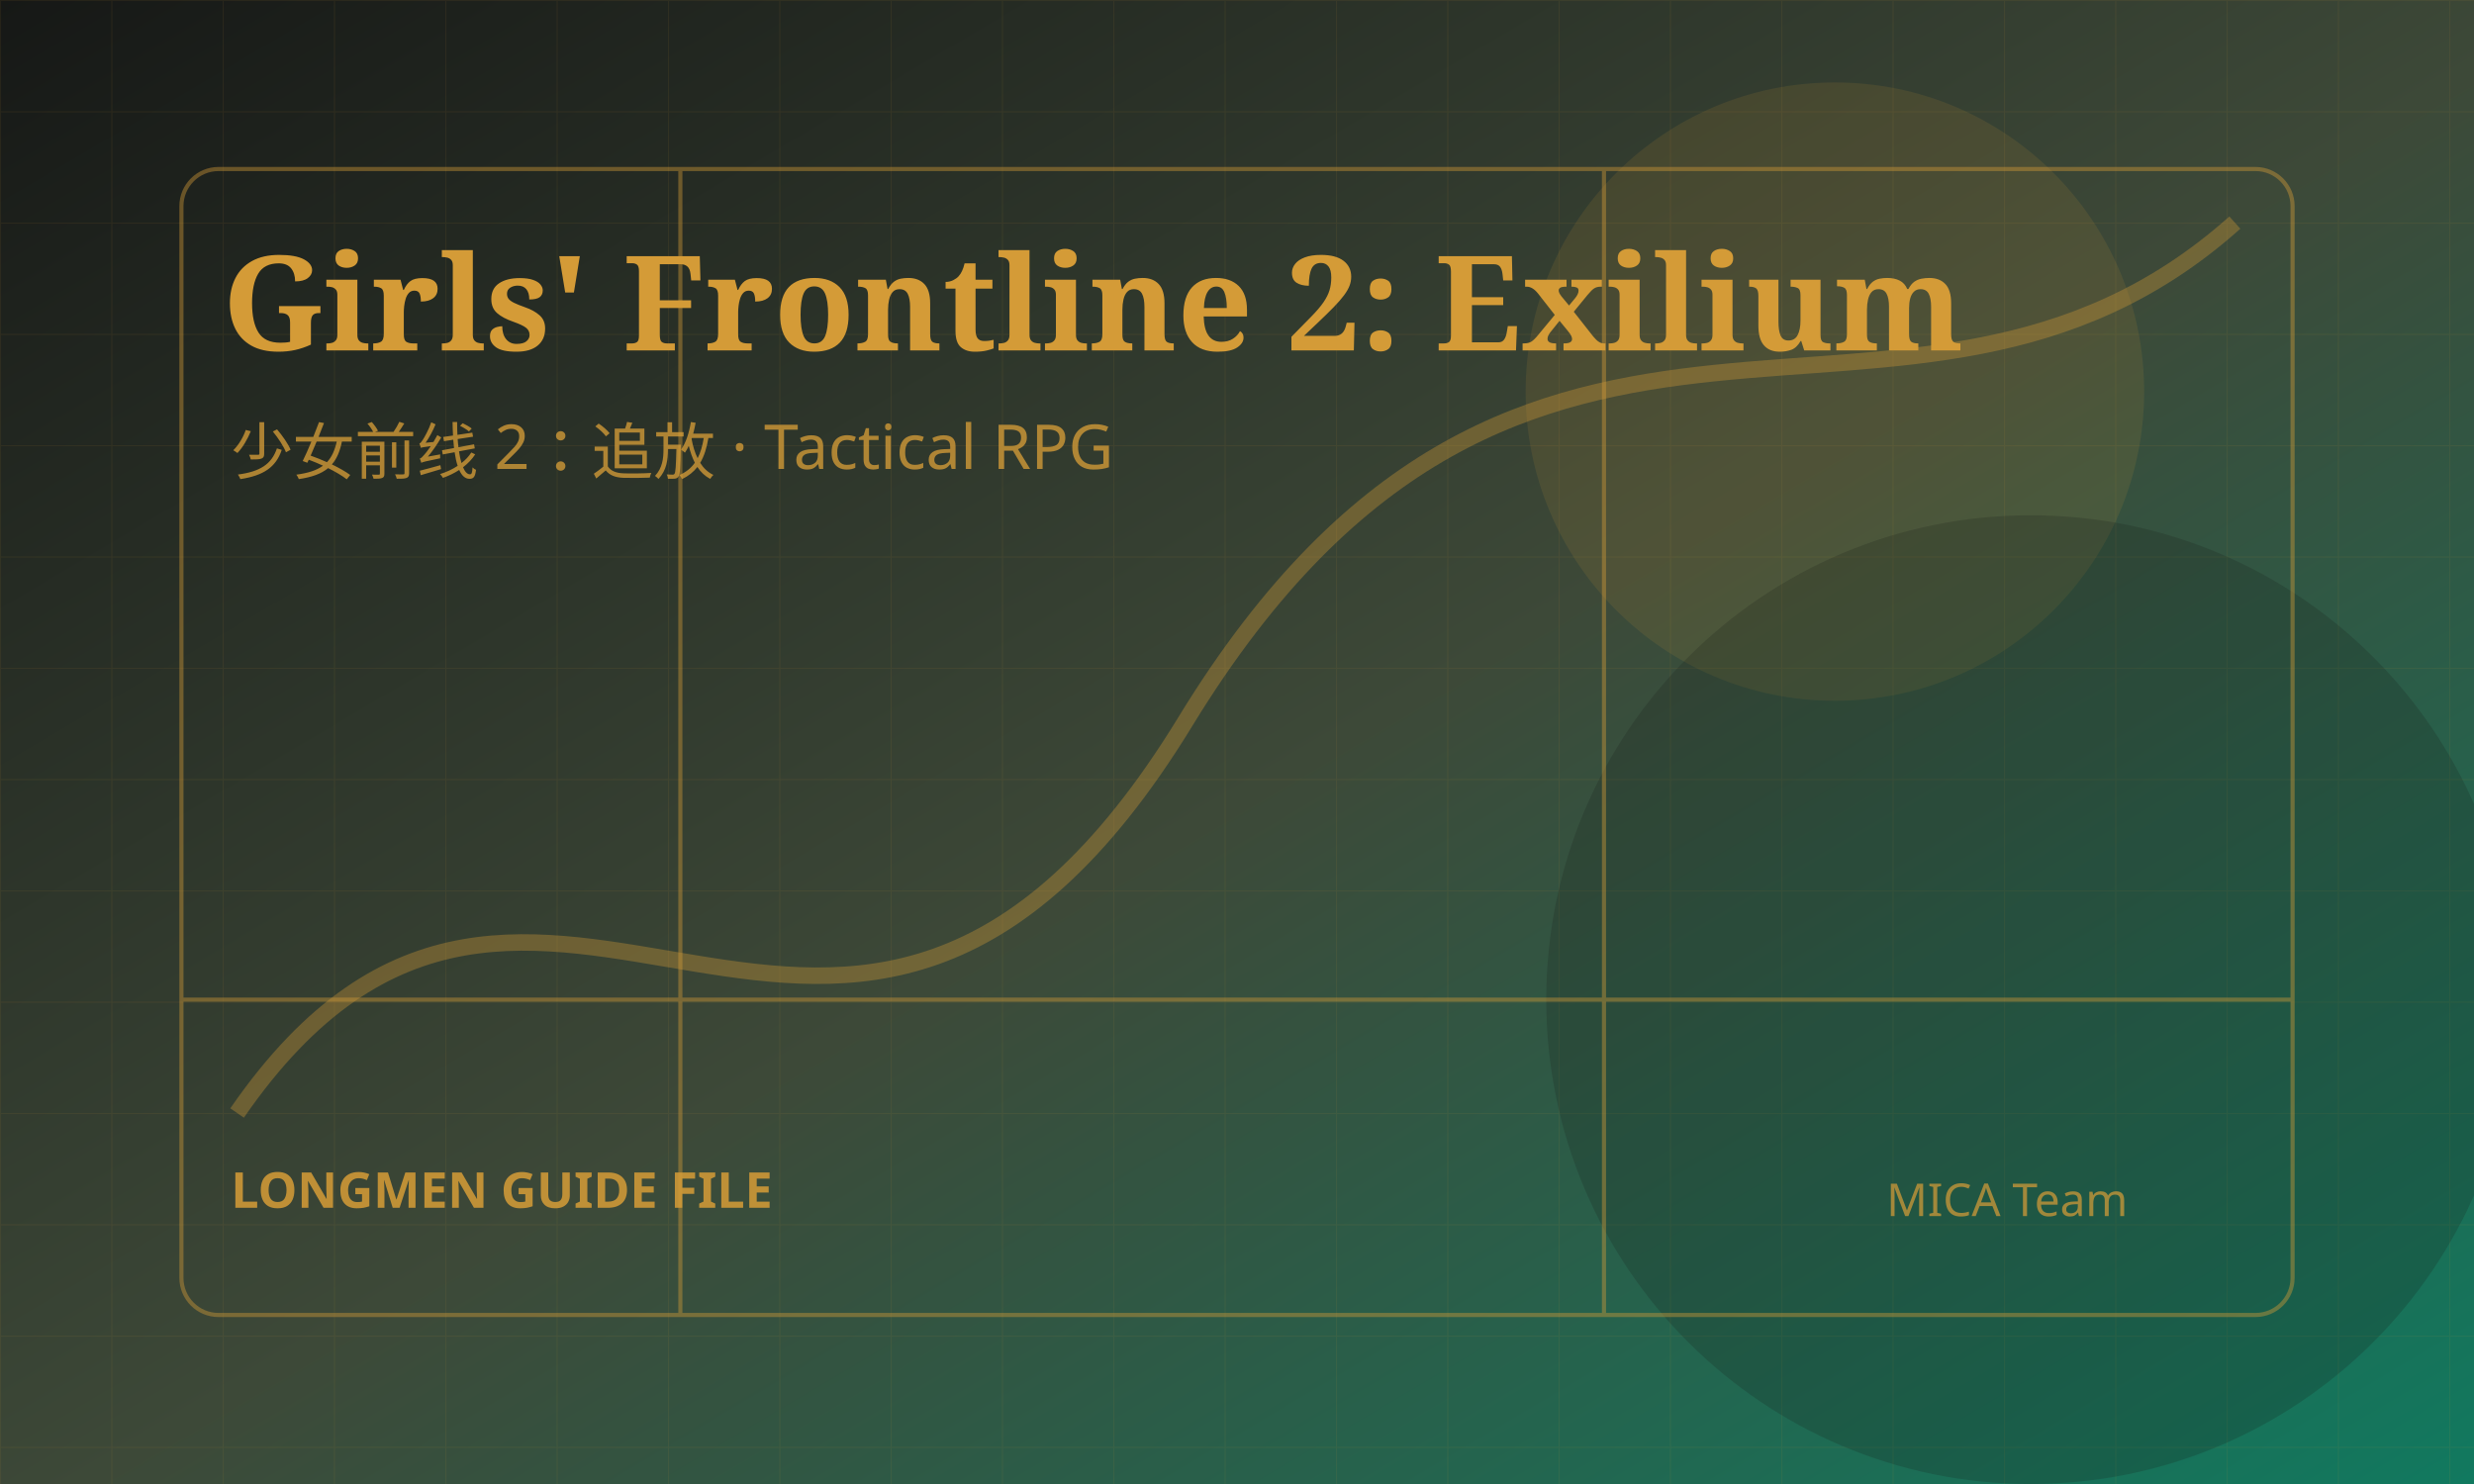
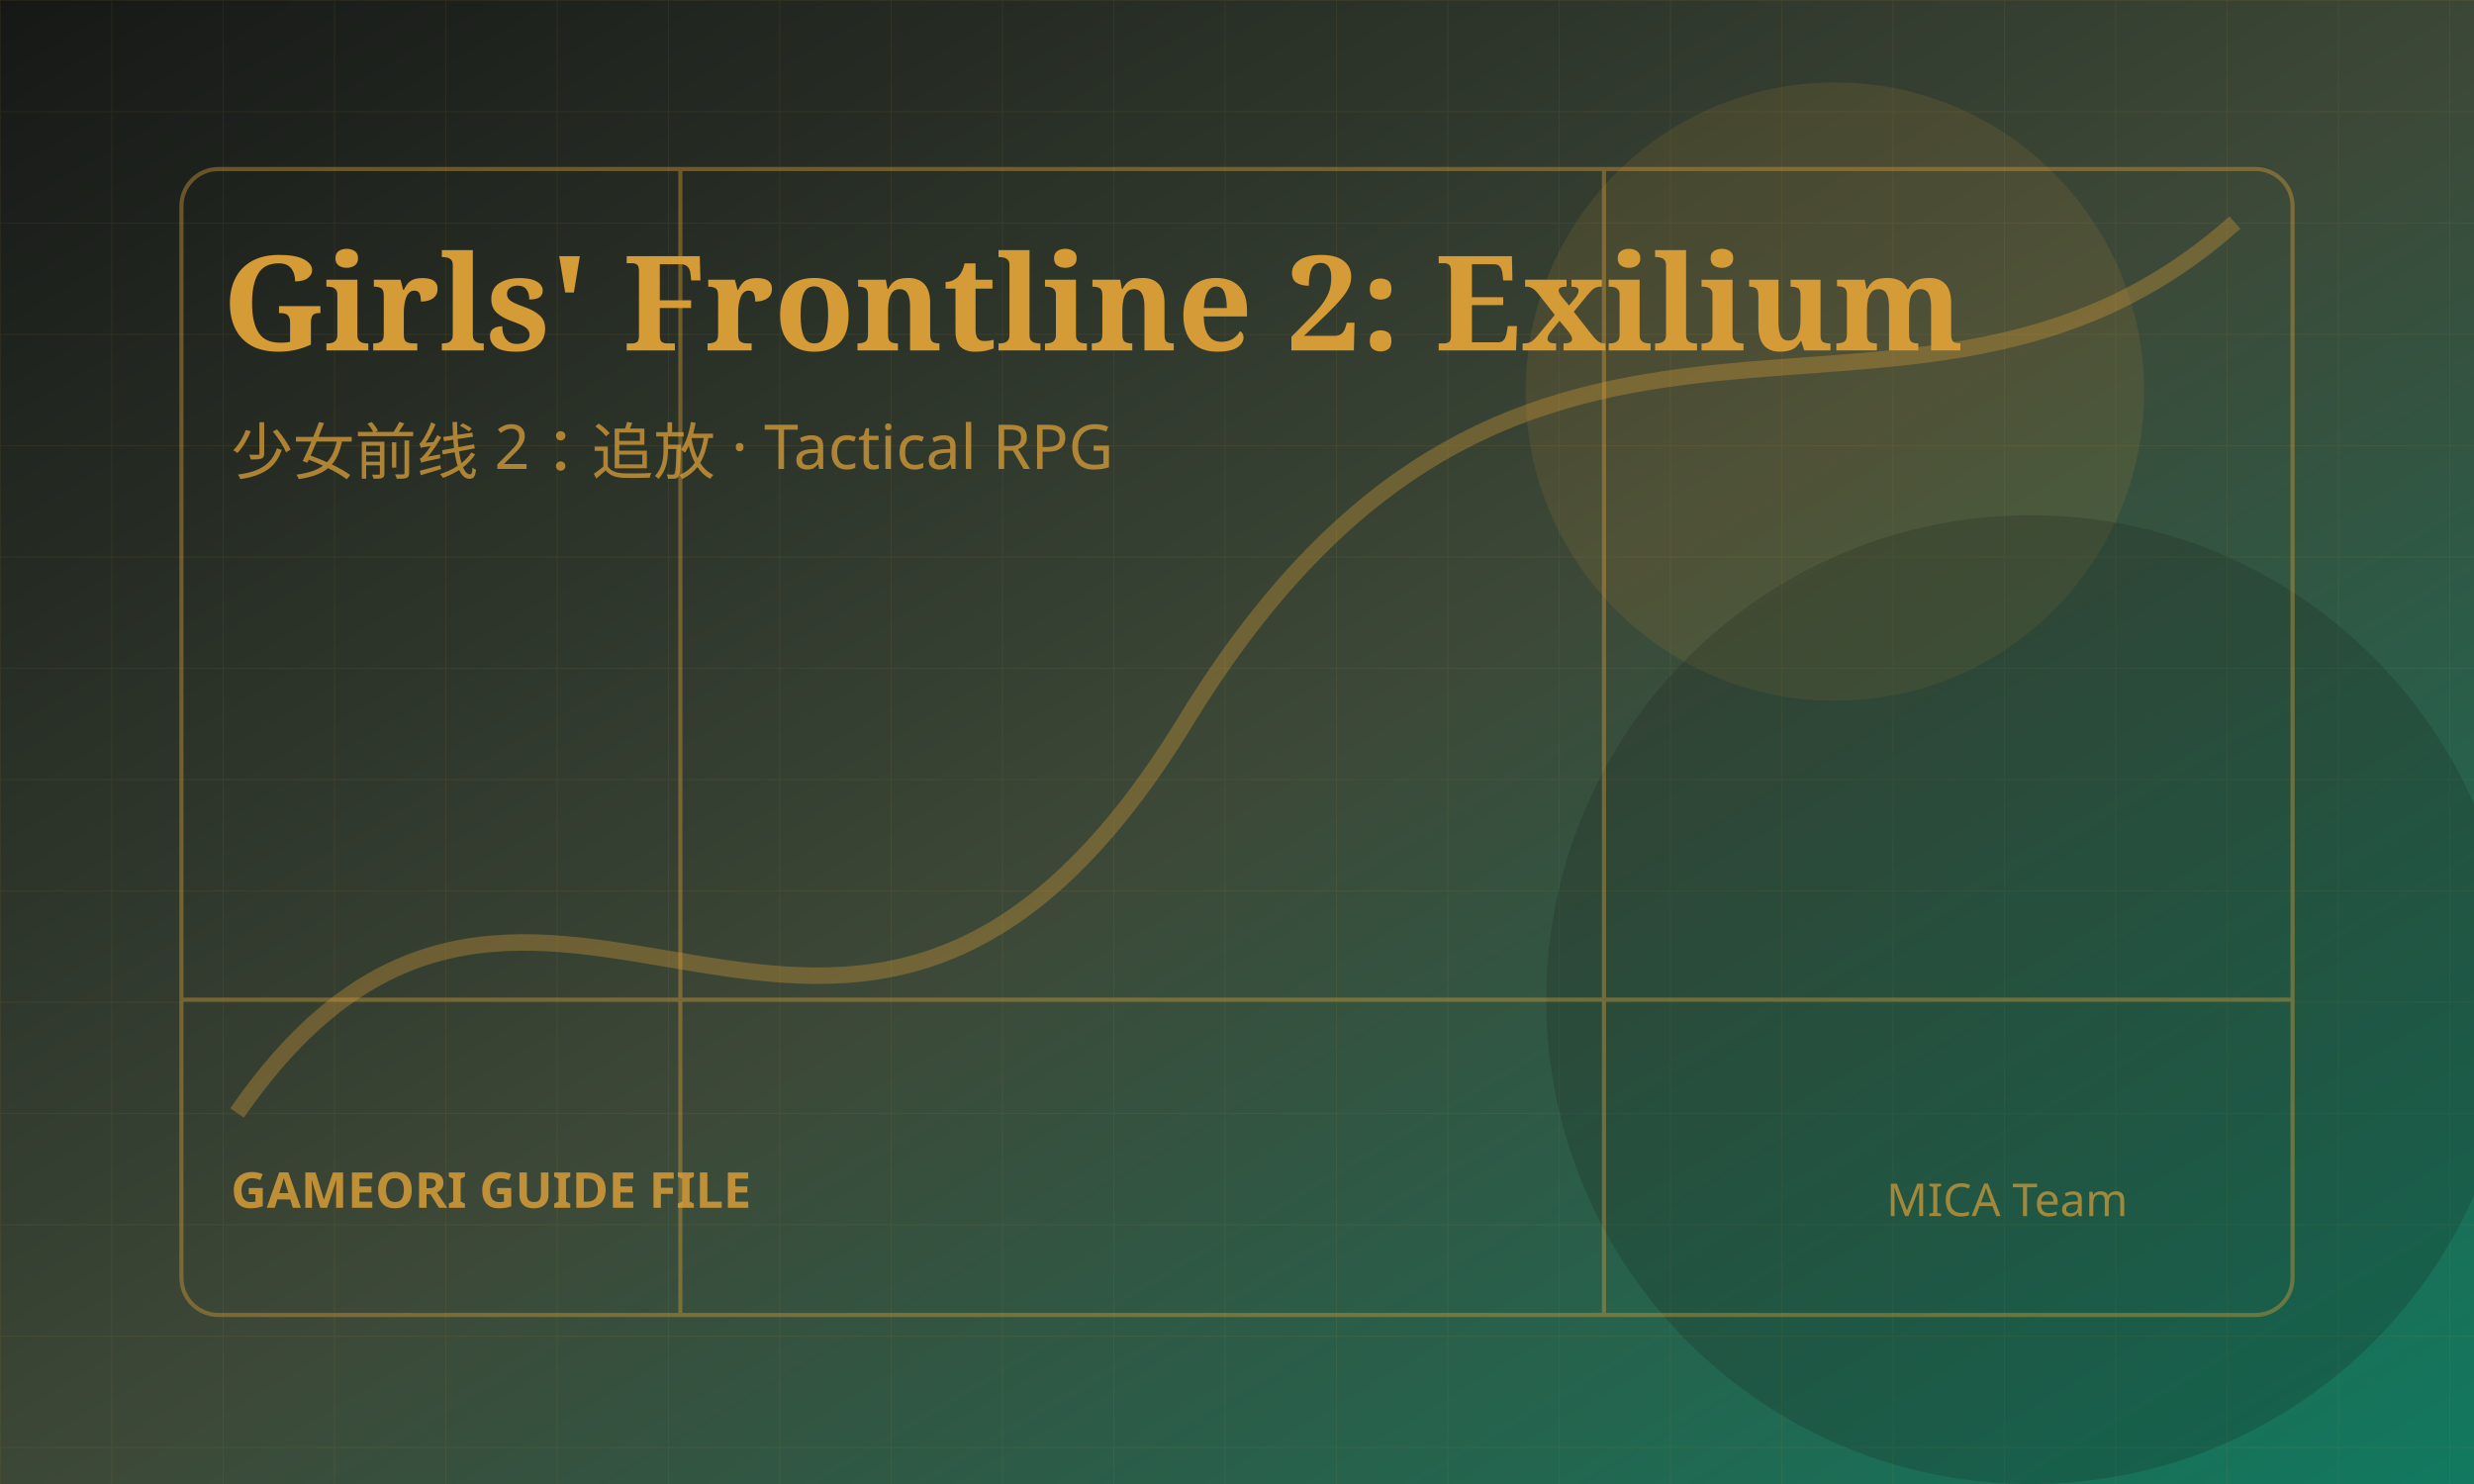
<svg xmlns="http://www.w3.org/2000/svg" width="1200" height="720" viewBox="0 0 1200 720" role="img" aria-labelledby="title desc">
  <defs>
    <linearGradient id="bg" x1="0" y1="0" x2="1" y2="1">
      <stop offset="0%" stop-color="#161816" />
      <stop offset="52%" stop-color="#3d4938" />
      <stop offset="100%" stop-color="#11795f" />
    </linearGradient>
    <pattern id="grid" width="54" height="54" patternUnits="userSpaceOnUse">
      <path d="M54 0H0V54" fill="none" stroke="#d49b37" stroke-opacity=".08" />
    </pattern>
  </defs>
  <rect width="1200" height="720" fill="url(#bg)" />
  <rect width="1200" height="720" fill="url(#grid)" />
  <circle cx="890" cy="190" r="150" fill="#d49b37" opacity=".12" />
  <circle cx="985" cy="485" r="235" fill="#161816" opacity=".2" />
  <path d="M115 540 C260 330 410 620 575 350 S925 250 1084 108" fill="none" stroke="#d49b37" stroke-opacity=".35" stroke-width="8" />
  <g fill="none" stroke="#d49b37" stroke-width="2" opacity=".42">
    <rect x="88" y="82" width="1024" height="556" rx="18" />
    <path d="M88 485H1112M330 82V638M778 82V638" />
  </g>
  <text x="108" y="170" fill="#d49b37" font-family="Georgia, 'Songti SC', serif" font-size="64" font-weight="800">Girls' Frontline 2: Exilium</text>
  <text x="112" y="230" fill="#d49b37" opacity=".78" font-family="'Avenir Next', 'Segoe UI', sans-serif" font-size="30">少女前线 2：追放 · Tactical RPG</text>
-   <text x="112" y="586" fill="#d49b37" opacity=".86" font-family="'Avenir Next', 'Segoe UI', sans-serif" font-size="24" font-weight="800">LONGMEN GUIDE FILE</text>
+   <text x="112" y="586" fill="#d49b37" opacity=".86" font-family="'Avenir Next', 'Segoe UI', sans-serif" font-size="24" font-weight="800">GAMEORI GUIDE FILE</text>
  <text x="915" y="590" fill="#d49b37" opacity=".72" font-family="'Avenir Next', 'Segoe UI', sans-serif" font-size="22">MICA Team</text>
</svg>
